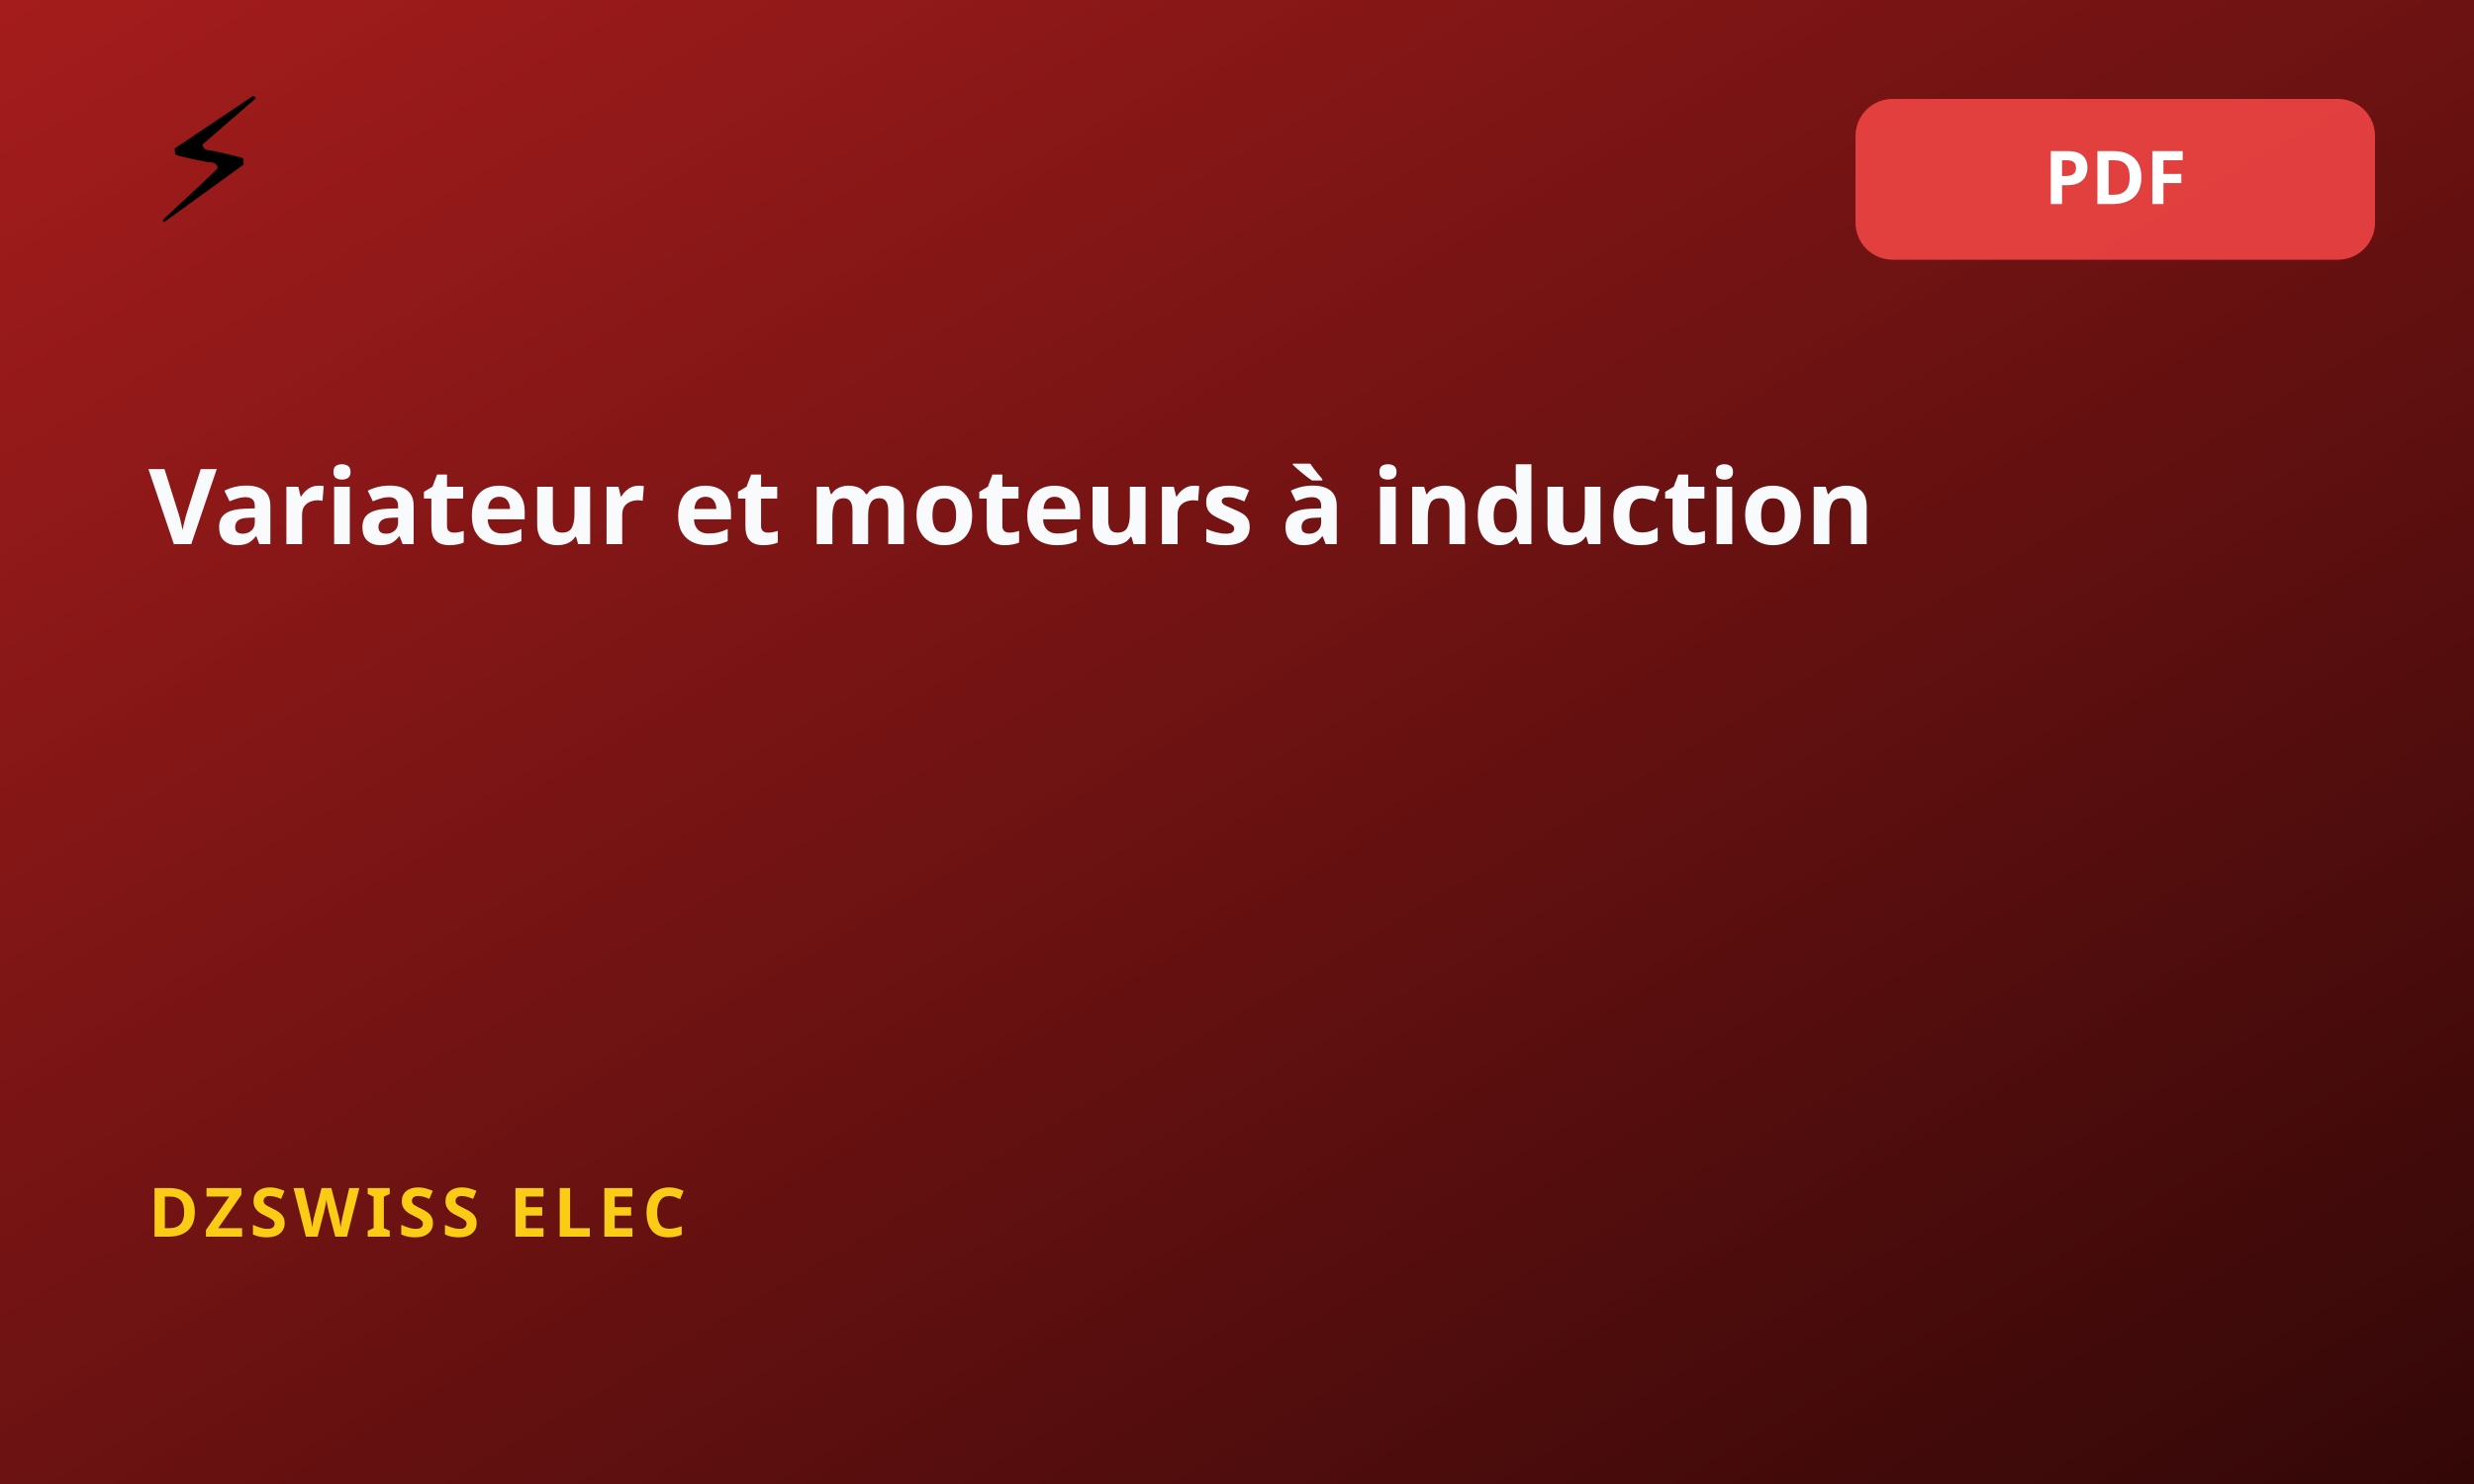
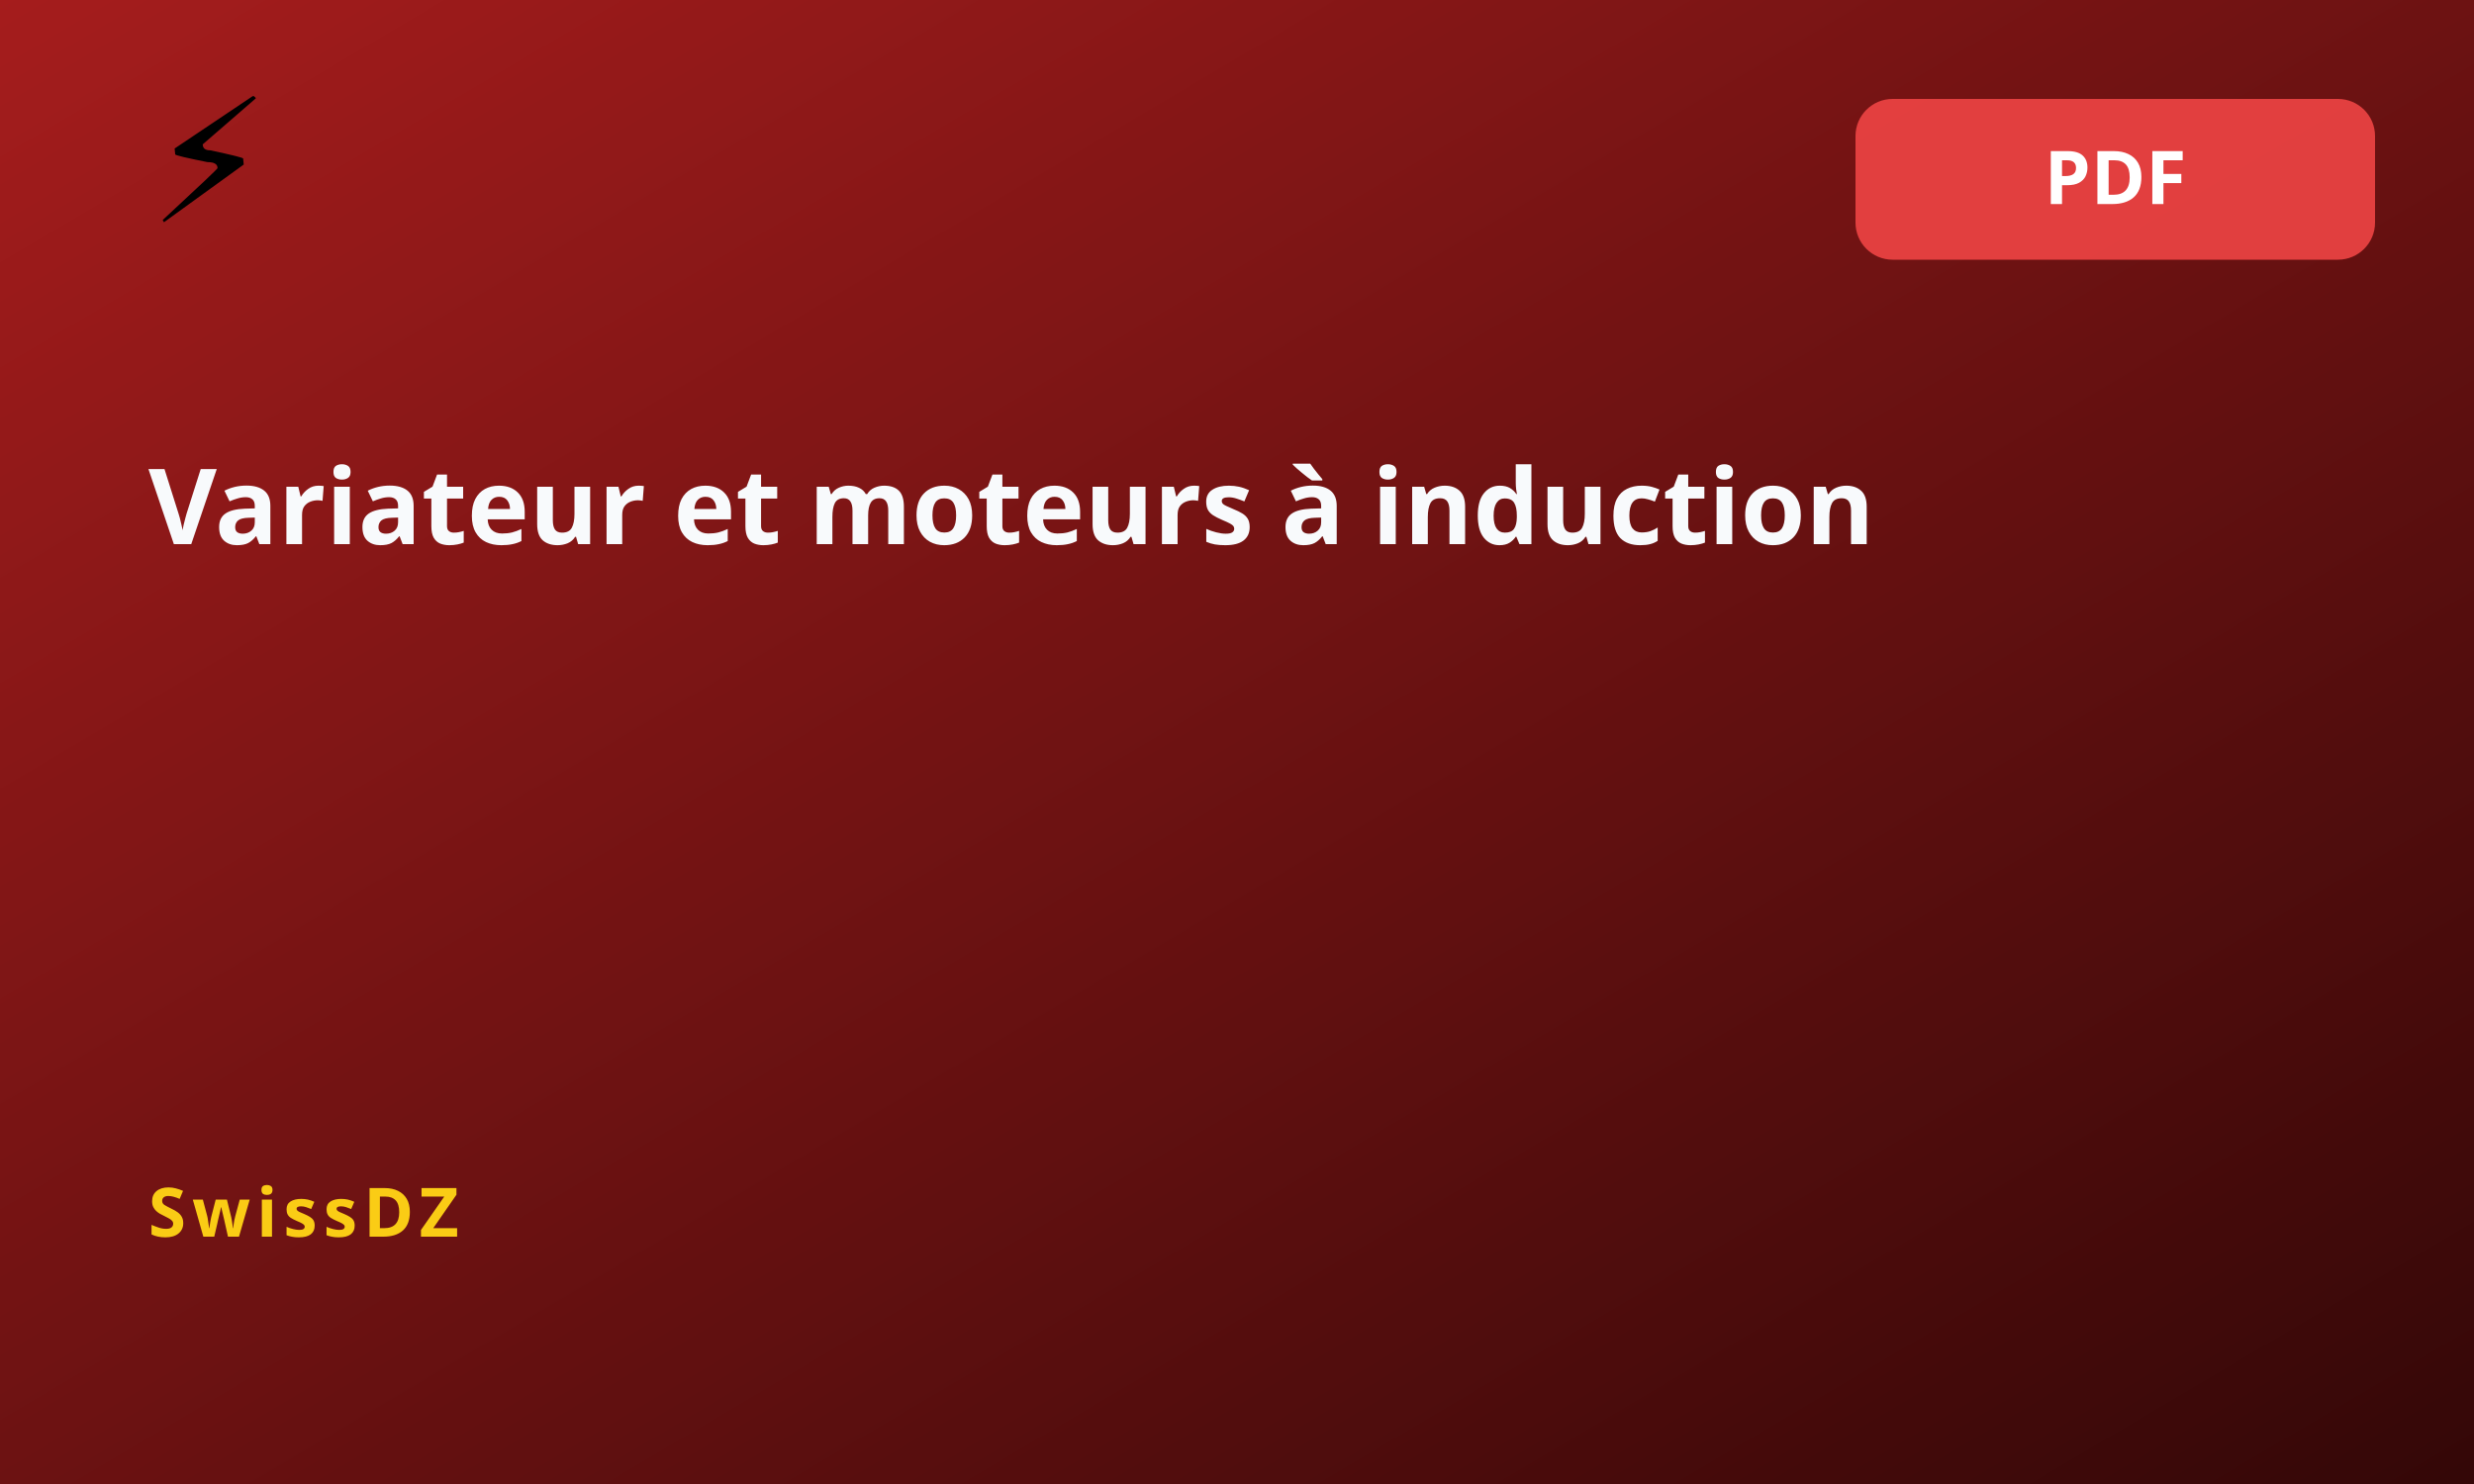
<svg xmlns="http://www.w3.org/2000/svg" width="400" height="240" viewBox="0 0 400 240" role="img" dir="ltr">
  <defs>
    <linearGradient id="g" x1="0%" y1="0%" x2="100%" y2="100%">
      <stop offset="0%" stop-color="#dc2626" />
      <stop offset="100%" stop-color="#450a0a" />
    </linearGradient>
  </defs>
  <rect width="400" height="240" fill="url(#g)" />
  <rect width="400" height="240" fill="rgba(0,0,0,0.25)" />
  <text x="24" y="36" font-size="28" text-anchor="start">⚡</text>
  <text x="24" y="88" fill="#f8fafc" font-family="'Segoe UI',system-ui,sans-serif" font-size="17" font-weight="700" text-anchor="start">
    <tspan x="24" dy="0" text-anchor="start">Variateur et moteurs à induction</tspan>
  </text>
-   <text x="24" y="200" fill="#facc15" font-family="'Segoe UI',system-ui,sans-serif" font-size="11" font-weight="700" letter-spacing="1" text-anchor="start">DZSWISS ELEC</text>
+   <text x="24" y="200" fill="#facc15" font-family="'Segoe UI',system-ui,sans-serif" font-size="11" font-weight="700" letter-spacing="1" text-anchor="start">SwissDZ</text>
  <rect x="300" y="16" width="84" height="26" rx="6" fill="rgba(239,68,68,0.9)" />
  <text x="342" y="33" text-anchor="middle" fill="#fff" font-family="'Segoe UI',system-ui,sans-serif" font-size="12" font-weight="800">PDF</text>
</svg>
